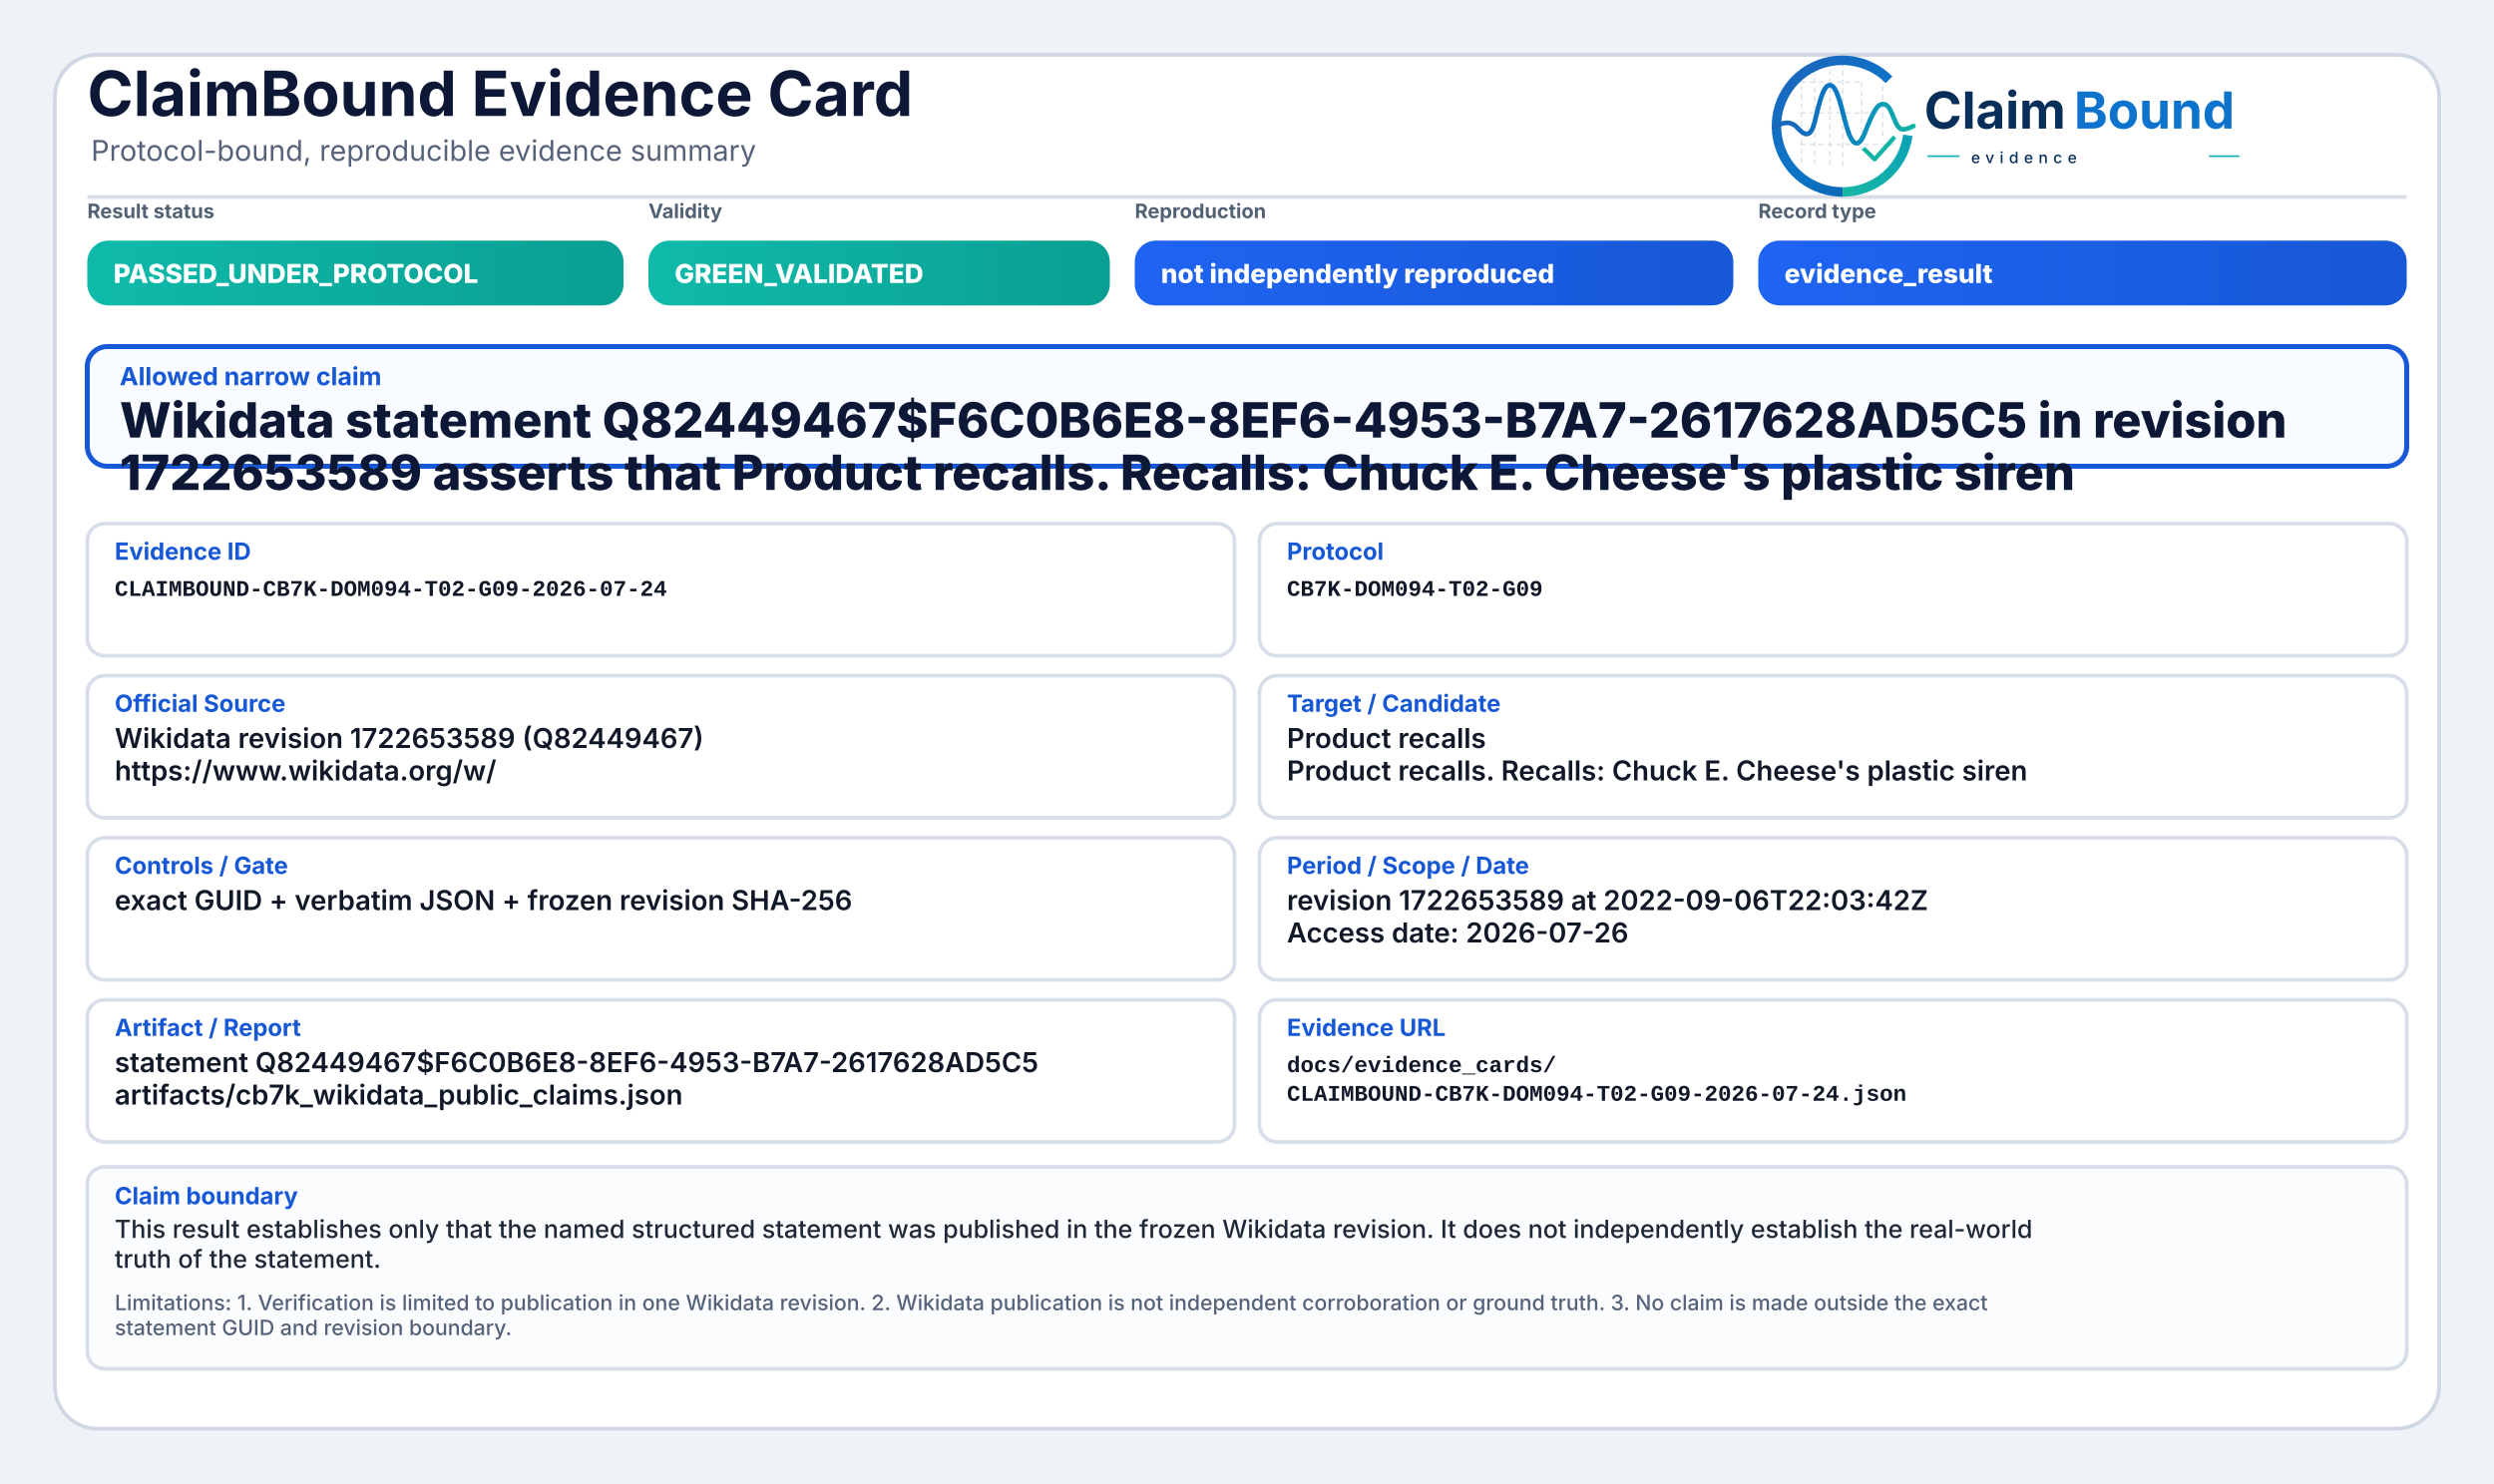
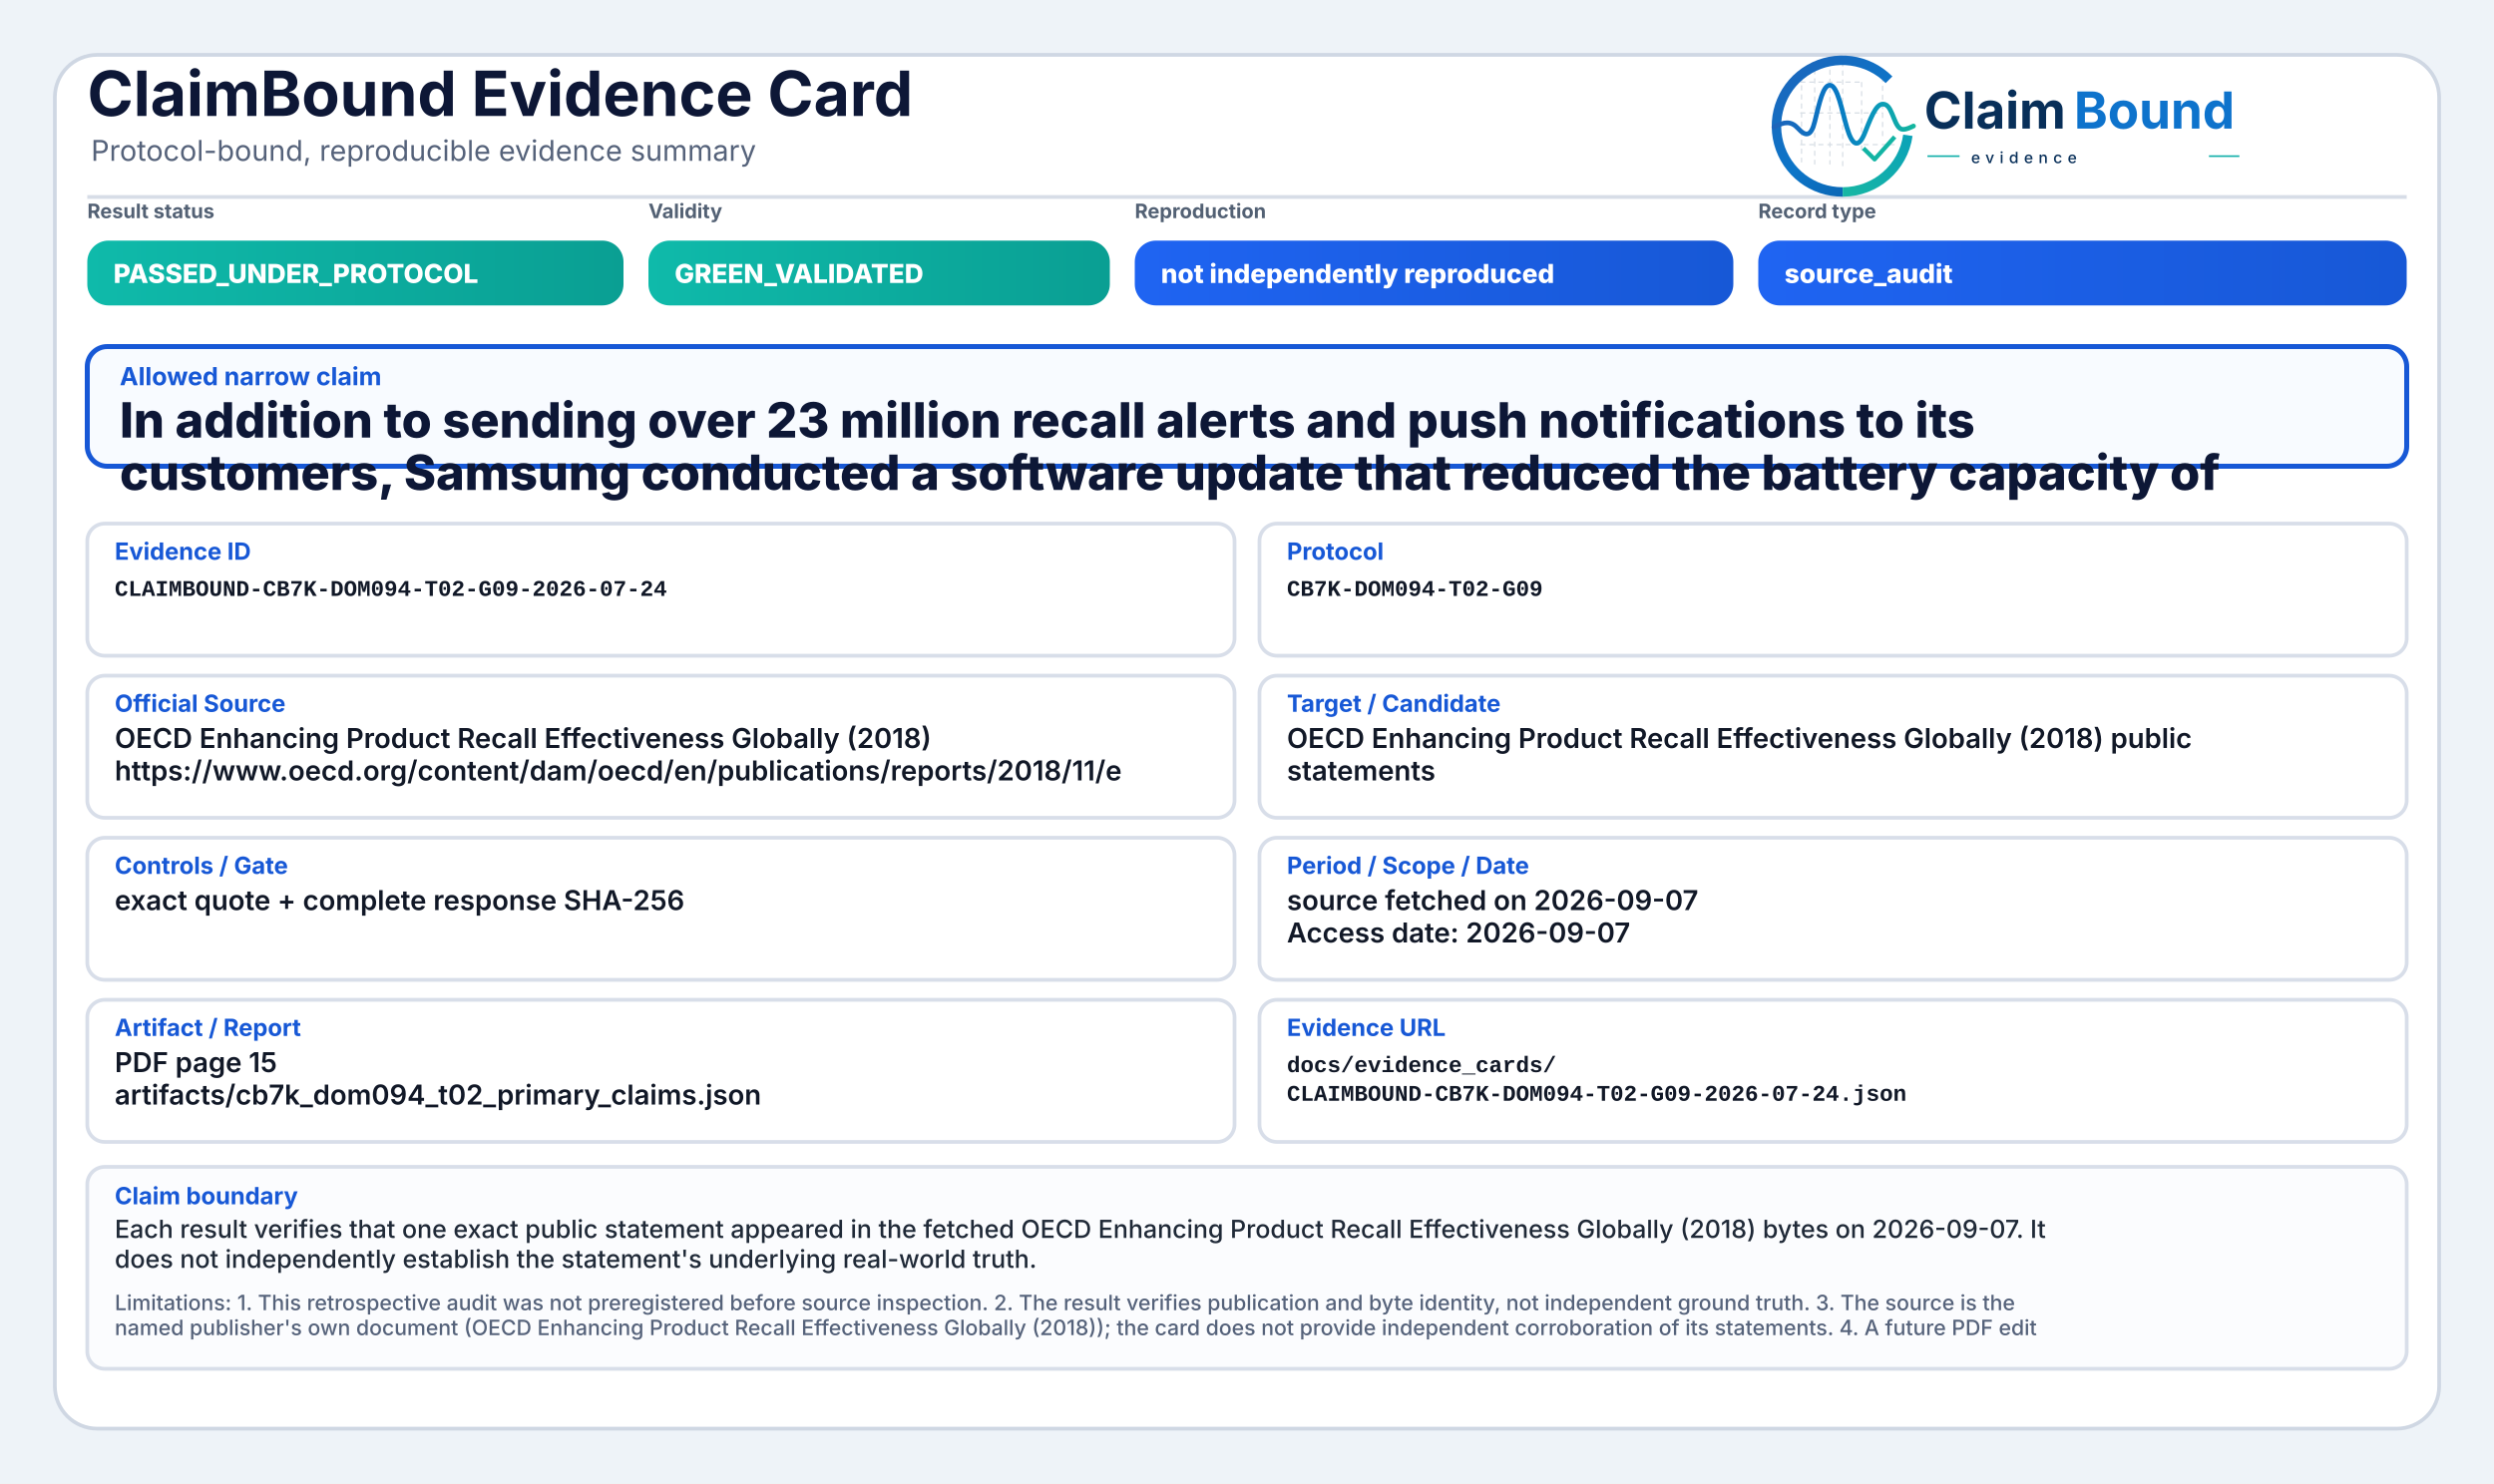
<svg xmlns="http://www.w3.org/2000/svg" width="2000" height="1190" viewBox="0 0 2000 1190" role="img" aria-label="ClaimBound Evidence Card">
  <defs>
    <linearGradient id="greenGrad" x1="0" y1="0" x2="1" y2="0">
      <stop offset="0%" stop-color="#0fbaaa" />
      <stop offset="100%" stop-color="#0a9f93" />
    </linearGradient>
    <linearGradient id="yellowGrad" x1="0" y1="0" x2="1" y2="0">
      <stop offset="0%" stop-color="#fbbf24" />
      <stop offset="100%" stop-color="#d97706" />
    </linearGradient>
    <linearGradient id="amberGrad" x1="0" y1="0" x2="1" y2="0">
      <stop offset="0%" stop-color="#f97316" />
      <stop offset="100%" stop-color="#c2410c" />
    </linearGradient>
    <linearGradient id="redGrad" x1="0" y1="0" x2="1" y2="0">
      <stop offset="0%" stop-color="#ef4444" />
      <stop offset="100%" stop-color="#b91c1c" />
    </linearGradient>
    <linearGradient id="grayGrad" x1="0" y1="0" x2="1" y2="0">
      <stop offset="0%" stop-color="#64748b" />
      <stop offset="100%" stop-color="#475569" />
    </linearGradient>
    <linearGradient id="blueGrad" x1="0" y1="0" x2="1" y2="0">
      <stop offset="0%" stop-color="#1f64f2" />
      <stop offset="100%" stop-color="#1758d6" />
    </linearGradient>
    <linearGradient id="logoRingBlue" x1="73" y1="453" x2="348" y2="793" gradientUnits="userSpaceOnUse">
      <stop offset="0" stop-color="#1E64BA" />
      <stop offset="0.55" stop-color="#0C75C8" />
      <stop offset="1" stop-color="#0A5FAB" />
    </linearGradient>
    <linearGradient id="logoRingTeal" x1="221" y1="792" x2="403" y2="594" gradientUnits="userSpaceOnUse">
      <stop offset="0" stop-color="#18B7A3" />
      <stop offset="1" stop-color="#089EBC" />
    </linearGradient>
    <linearGradient id="logoSignalGradient" x1="61" y1="628" x2="404" y2="628" gradientUnits="userSpaceOnUse">
      <stop offset="0" stop-color="#1E64BA" />
      <stop offset="0.43" stop-color="#0877C4" />
      <stop offset="0.72" stop-color="#0A97BB" />
      <stop offset="1" stop-color="#14B69E" />
    </linearGradient>
  </defs>
  <rect x="0" y="0" width="2000" height="1190" fill="#eef3f8" />
  <rect x="44" y="44" width="1912" height="1102" rx="34" fill="#ffffff" stroke="#cfd7e3" stroke-width="3" />
  <path d="M70 158 H1930" stroke="#d7dde7" stroke-width="3" />
  <text x="70" y="93" font-family="Inter, Segoe UI, Arial, sans-serif" font-size="50" font-weight="750" fill="#0d1736">ClaimBound Evidence Card</text>
  <text x="73" y="129" font-family="Inter, Segoe UI, Arial, sans-serif" font-size="23" font-weight="400" fill="#55627a">Protocol-bound, reproducible evidence summary</text>
  <g aria-label="ClaimBound evidence logo" transform="translate(1415,52) scale(0.33) translate(-40,-478)">
    <g stroke-linecap="butt" stroke-linejoin="round">
      <g stroke="#CBD3DC" stroke-width="3.2" stroke-linecap="round" stroke-dasharray="10 12" opacity="0.72">
        <path d="M130 507V714" />
        <path d="M162 490V719" />
        <path d="M199 491V719" />
        <path d="M230 471V726" />
        <path d="M276 521V690" />
        <path d="M327 508V650" />
        <path d="M128 520H277" />
        <path d="M128 595H327" />
        <path d="M128 672H355" />
      </g>
      <path d="M342.6 514.3A160 160 0 1 0 230 787" fill="none" stroke="url(#logoRingBlue)" stroke-width="23" />
      <path d="M230 787A160 160 0 0 0 388.4 649.3" fill="none" stroke="url(#logoRingTeal)" stroke-width="23" />
      <path d="M63 629.5C87 616.4 104.3 613.6 121.2 632.2C140.7 653.8 153.4 651.6 162.1 616.2C173.8 568.5 182.5 527.5 198.9 527.5C217.5 527.5 228.4 590.6 240.3 630.8C253.4 675.4 268.6 682.8 284.6 641.5C303.5 592.9 315.2 567.6 333.7 574.7C352.6 582 355.7 635.1 376.6 634.9C386.2 634.8 394 630.4 402 626.8" fill="none" stroke="url(#logoSignalGradient)" stroke-width="11.5" stroke-linecap="round" />
      <path d="M284 684.5L307.5 707.7L353 657" fill="none" stroke="#12B4A4" stroke-width="10.5" stroke-linecap="square" />
    </g>
    <text x="428" y="633" font-family="Inter, Segoe UI, Arial, sans-serif" font-size="124" font-weight="750" fill="#082F59" text-rendering="geometricPrecision">Claim</text>
    <text x="792" y="633" font-family="Inter, Segoe UI, Arial, sans-serif" font-size="124" font-weight="750" fill="#0E73CC" text-rendering="geometricPrecision">Bound</text>
    <line x1="436" y1="700" x2="514" y2="700" stroke="#11AFA9" stroke-width="4" />
    <text x="542" y="717" font-family="Inter, Segoe UI, Arial, sans-serif" font-size="38" font-weight="500" letter-spacing="13" fill="#082F59">evidence</text>
    <line x1="1120" y1="700" x2="1194" y2="700" stroke="#11AFA9" stroke-width="4" />
  </g>
  <text x="70" y="175" font-family="Inter, Segoe UI, Arial, sans-serif" font-size="16" font-weight="650" fill="#536174">Result status</text>
  <rect x="70" y="193" width="430" height="52" rx="17" fill="url(#greenGrad)" />
  <text x="91" y="227" font-family="Inter, Segoe UI, Arial, sans-serif" font-size="21" font-weight="800" fill="#ffffff">PASSED_UNDER_PROTOCOL</text>
  <text x="520" y="175" font-family="Inter, Segoe UI, Arial, sans-serif" font-size="16" font-weight="650" fill="#536174">Validity</text>
  <rect x="520" y="193" width="370" height="52" rx="17" fill="url(#greenGrad)" />
  <text x="541" y="227" font-family="Inter, Segoe UI, Arial, sans-serif" font-size="21" font-weight="800" fill="#ffffff">GREEN_VALIDATED</text>
  <text x="910" y="175" font-family="Inter, Segoe UI, Arial, sans-serif" font-size="16" font-weight="650" fill="#536174">Reproduction</text>
  <rect x="910" y="193" width="480" height="52" rx="17" fill="url(#blueGrad)" />
  <text x="931" y="227" font-family="Inter, Segoe UI, Arial, sans-serif" font-size="21" font-weight="800" fill="#ffffff">not independently reproduced</text>
  <text x="1410" y="175" font-family="Inter, Segoe UI, Arial, sans-serif" font-size="16" font-weight="650" fill="#536174">Record type</text>
  <rect x="1410" y="193" width="520" height="52" rx="17" fill="url(#blueGrad)" />
-   <text x="1431" y="227" font-family="Inter, Segoe UI, Arial, sans-serif" font-size="21" font-weight="800" fill="#ffffff">evidence_result</text>
+   <text x="1431" y="227" font-family="Inter, Segoe UI, Arial, sans-serif" font-size="21" font-weight="800" fill="#ffffff">source_audit</text>
  <rect x="70" y="278" width="1860" height="96" rx="16" fill="#f8fbff" stroke="#1758d6" stroke-width="4" />
  <text x="96" y="309" font-family="Inter, Segoe UI, Arial, sans-serif" font-size="20" font-weight="750" fill="#1758d6">Allowed narrow claim</text>
-   <text x="96" y="351" font-family="Inter, Segoe UI, Arial, sans-serif" font-size="39" font-weight="800" fill="#0d1736">Wikidata statement Q82449467$F6C0B6E8-8EF6-4953-B7A7-2617628AD5C5 in revision</text>
-   <text x="96" y="393" font-family="Inter, Segoe UI, Arial, sans-serif" font-size="39" font-weight="800" fill="#0d1736">1722653589 asserts that Product recalls. Recalls: Chuck E. Cheese's plastic siren</text>
+   <text x="96" y="351" font-family="Inter, Segoe UI, Arial, sans-serif" font-size="39" font-weight="800" fill="#0d1736">In addition to sending over 23 million recall alerts and push notifications to its</text>
+   <text x="96" y="393" font-family="Inter, Segoe UI, Arial, sans-serif" font-size="39" font-weight="800" fill="#0d1736">customers, Samsung conducted a software update that reduced the battery capacity of</text>
  <rect x="70" y="420" width="920" height="106" rx="14" fill="#ffffff" stroke="#d8dee9" stroke-width="3" />
  <text x="92" y="449" font-family="Inter, Segoe UI, Arial, sans-serif" font-size="19" font-weight="750" fill="#1758d6">Evidence ID</text>
  <text x="92" y="478" font-family="SFMono-Regular, Consolas, Liberation Mono, monospace" font-size="18" font-weight="600" fill="#111827">CLAIMBOUND-CB7K-DOM094-T02-G09-2026-07-24</text>
  <rect x="1010" y="420" width="920" height="106" rx="14" fill="#ffffff" stroke="#d8dee9" stroke-width="3" />
  <text x="1032" y="449" font-family="Inter, Segoe UI, Arial, sans-serif" font-size="19" font-weight="750" fill="#1758d6">Protocol</text>
  <text x="1032" y="478" font-family="SFMono-Regular, Consolas, Liberation Mono, monospace" font-size="18" font-weight="600" fill="#111827">CB7K-DOM094-T02-G09</text>
  <rect x="70" y="542" width="920" height="114" rx="14" fill="#ffffff" stroke="#d8dee9" stroke-width="3" />
  <text x="92" y="571" font-family="Inter, Segoe UI, Arial, sans-serif" font-size="19" font-weight="750" fill="#1758d6">Official Source</text>
-   <text x="92" y="600" font-family="Inter, Segoe UI, Arial, sans-serif" font-size="22" font-weight="600" fill="#111827">Wikidata revision 1722653589 (Q82449467)</text>
-   <text x="92" y="626" font-family="Inter, Segoe UI, Arial, sans-serif" font-size="22" font-weight="600" fill="#111827">https://www.wikidata.org/w/</text>
+   <text x="92" y="600" font-family="Inter, Segoe UI, Arial, sans-serif" font-size="22" font-weight="600" fill="#111827">OECD Enhancing Product Recall Effectiveness Globally (2018)</text>
+   <text x="92" y="626" font-family="Inter, Segoe UI, Arial, sans-serif" font-size="22" font-weight="600" fill="#111827">https://www.oecd.org/content/dam/oecd/en/publications/reports/2018/11/e</text>
  <rect x="1010" y="542" width="920" height="114" rx="14" fill="#ffffff" stroke="#d8dee9" stroke-width="3" />
  <text x="1032" y="571" font-family="Inter, Segoe UI, Arial, sans-serif" font-size="19" font-weight="750" fill="#1758d6">Target / Candidate</text>
-   <text x="1032" y="600" font-family="Inter, Segoe UI, Arial, sans-serif" font-size="22" font-weight="600" fill="#111827">Product recalls</text>
-   <text x="1032" y="626" font-family="Inter, Segoe UI, Arial, sans-serif" font-size="22" font-weight="600" fill="#111827">Product recalls. Recalls: Chuck E. Cheese's plastic siren</text>
+   <text x="1032" y="600" font-family="Inter, Segoe UI, Arial, sans-serif" font-size="22" font-weight="600" fill="#111827">OECD Enhancing Product Recall Effectiveness Globally (2018) public</text>
+   <text x="1032" y="626" font-family="Inter, Segoe UI, Arial, sans-serif" font-size="22" font-weight="600" fill="#111827">statements</text>
  <rect x="70" y="672" width="920" height="114" rx="14" fill="#ffffff" stroke="#d8dee9" stroke-width="3" />
  <text x="92" y="701" font-family="Inter, Segoe UI, Arial, sans-serif" font-size="19" font-weight="750" fill="#1758d6">Controls / Gate</text>
-   <text x="92" y="730" font-family="Inter, Segoe UI, Arial, sans-serif" font-size="22" font-weight="600" fill="#111827">exact GUID + verbatim JSON + frozen revision SHA-256</text>
+   <text x="92" y="730" font-family="Inter, Segoe UI, Arial, sans-serif" font-size="22" font-weight="600" fill="#111827">exact quote + complete response SHA-256</text>
  <rect x="1010" y="672" width="920" height="114" rx="14" fill="#ffffff" stroke="#d8dee9" stroke-width="3" />
  <text x="1032" y="701" font-family="Inter, Segoe UI, Arial, sans-serif" font-size="19" font-weight="750" fill="#1758d6">Period / Scope / Date</text>
-   <text x="1032" y="730" font-family="Inter, Segoe UI, Arial, sans-serif" font-size="22" font-weight="600" fill="#111827">revision 1722653589 at 2022-09-06T22:03:42Z</text>
-   <text x="1032" y="756" font-family="Inter, Segoe UI, Arial, sans-serif" font-size="22" font-weight="600" fill="#111827">Access date: 2026-07-26</text>
+   <text x="1032" y="730" font-family="Inter, Segoe UI, Arial, sans-serif" font-size="22" font-weight="600" fill="#111827">source fetched on 2026-09-07</text>
+   <text x="1032" y="756" font-family="Inter, Segoe UI, Arial, sans-serif" font-size="22" font-weight="600" fill="#111827">Access date: 2026-09-07</text>
  <rect x="70" y="802" width="920" height="114" rx="14" fill="#ffffff" stroke="#d8dee9" stroke-width="3" />
  <text x="92" y="831" font-family="Inter, Segoe UI, Arial, sans-serif" font-size="19" font-weight="750" fill="#1758d6">Artifact / Report</text>
-   <text x="92" y="860" font-family="Inter, Segoe UI, Arial, sans-serif" font-size="22" font-weight="600" fill="#111827">statement Q82449467$F6C0B6E8-8EF6-4953-B7A7-2617628AD5C5</text>
-   <text x="92" y="886" font-family="Inter, Segoe UI, Arial, sans-serif" font-size="22" font-weight="600" fill="#111827">artifacts/cb7k_wikidata_public_claims.json</text>
+   <text x="92" y="860" font-family="Inter, Segoe UI, Arial, sans-serif" font-size="22" font-weight="600" fill="#111827">PDF page 15</text>
+   <text x="92" y="886" font-family="Inter, Segoe UI, Arial, sans-serif" font-size="22" font-weight="600" fill="#111827">artifacts/cb7k_dom094_t02_primary_claims.json</text>
  <rect x="1010" y="802" width="920" height="114" rx="14" fill="#ffffff" stroke="#d8dee9" stroke-width="3" />
  <text x="1032" y="831" font-family="Inter, Segoe UI, Arial, sans-serif" font-size="19" font-weight="750" fill="#1758d6">Evidence URL</text>
  <text x="1032" y="860" font-family="SFMono-Regular, Consolas, Liberation Mono, monospace" font-size="18" font-weight="600" fill="#111827">docs/evidence_cards/</text>
  <text x="1032" y="883" font-family="SFMono-Regular, Consolas, Liberation Mono, monospace" font-size="18" font-weight="600" fill="#111827">CLAIMBOUND-CB7K-DOM094-T02-G09-2026-07-24.json</text>
  <rect x="70" y="936" width="1860" height="162" rx="14" fill="#fbfcfe" stroke="#d8dee9" stroke-width="3" />
  <text x="92" y="966" font-family="Inter, Segoe UI, Arial, sans-serif" font-size="19" font-weight="750" fill="#1758d6">Claim boundary</text>
-   <text x="92" y="993" font-family="Inter, Segoe UI, Arial, sans-serif" font-size="20" font-weight="500" fill="#1f2937">This result establishes only that the named structured statement was published in the frozen Wikidata revision. It does not independently establish the real-world</text>
-   <text x="92" y="1017" font-family="Inter, Segoe UI, Arial, sans-serif" font-size="20" font-weight="500" fill="#1f2937">truth of the statement.</text>
-   <text x="92" y="1051" font-family="Inter, Segoe UI, Arial, sans-serif" font-size="17" font-weight="500" fill="#55627a">Limitations: 1. Verification is limited to publication in one Wikidata revision. 2. Wikidata publication is not independent corroboration or ground truth. 3. No claim is made outside the exact</text>
-   <text x="92" y="1071" font-family="Inter, Segoe UI, Arial, sans-serif" font-size="17" font-weight="500" fill="#55627a">statement GUID and revision boundary.</text>
+   <text x="92" y="993" font-family="Inter, Segoe UI, Arial, sans-serif" font-size="20" font-weight="500" fill="#1f2937">Each result verifies that one exact public statement appeared in the fetched OECD Enhancing Product Recall Effectiveness Globally (2018) bytes on 2026-09-07. It</text>
+   <text x="92" y="1017" font-family="Inter, Segoe UI, Arial, sans-serif" font-size="20" font-weight="500" fill="#1f2937">does not independently establish the statement's underlying real-world truth.</text>
+   <text x="92" y="1051" font-family="Inter, Segoe UI, Arial, sans-serif" font-size="17" font-weight="500" fill="#55627a">Limitations: 1. This retrospective audit was not preregistered before source inspection. 2. The result verifies publication and byte identity, not independent ground truth. 3. The source is the</text>
+   <text x="92" y="1071" font-family="Inter, Segoe UI, Arial, sans-serif" font-size="17" font-weight="500" fill="#55627a">named publisher's own document (OECD Enhancing Product Recall Effectiveness Globally (2018)); the card does not provide independent corroboration of its statements. 4. A future PDF edit</text>
</svg>
